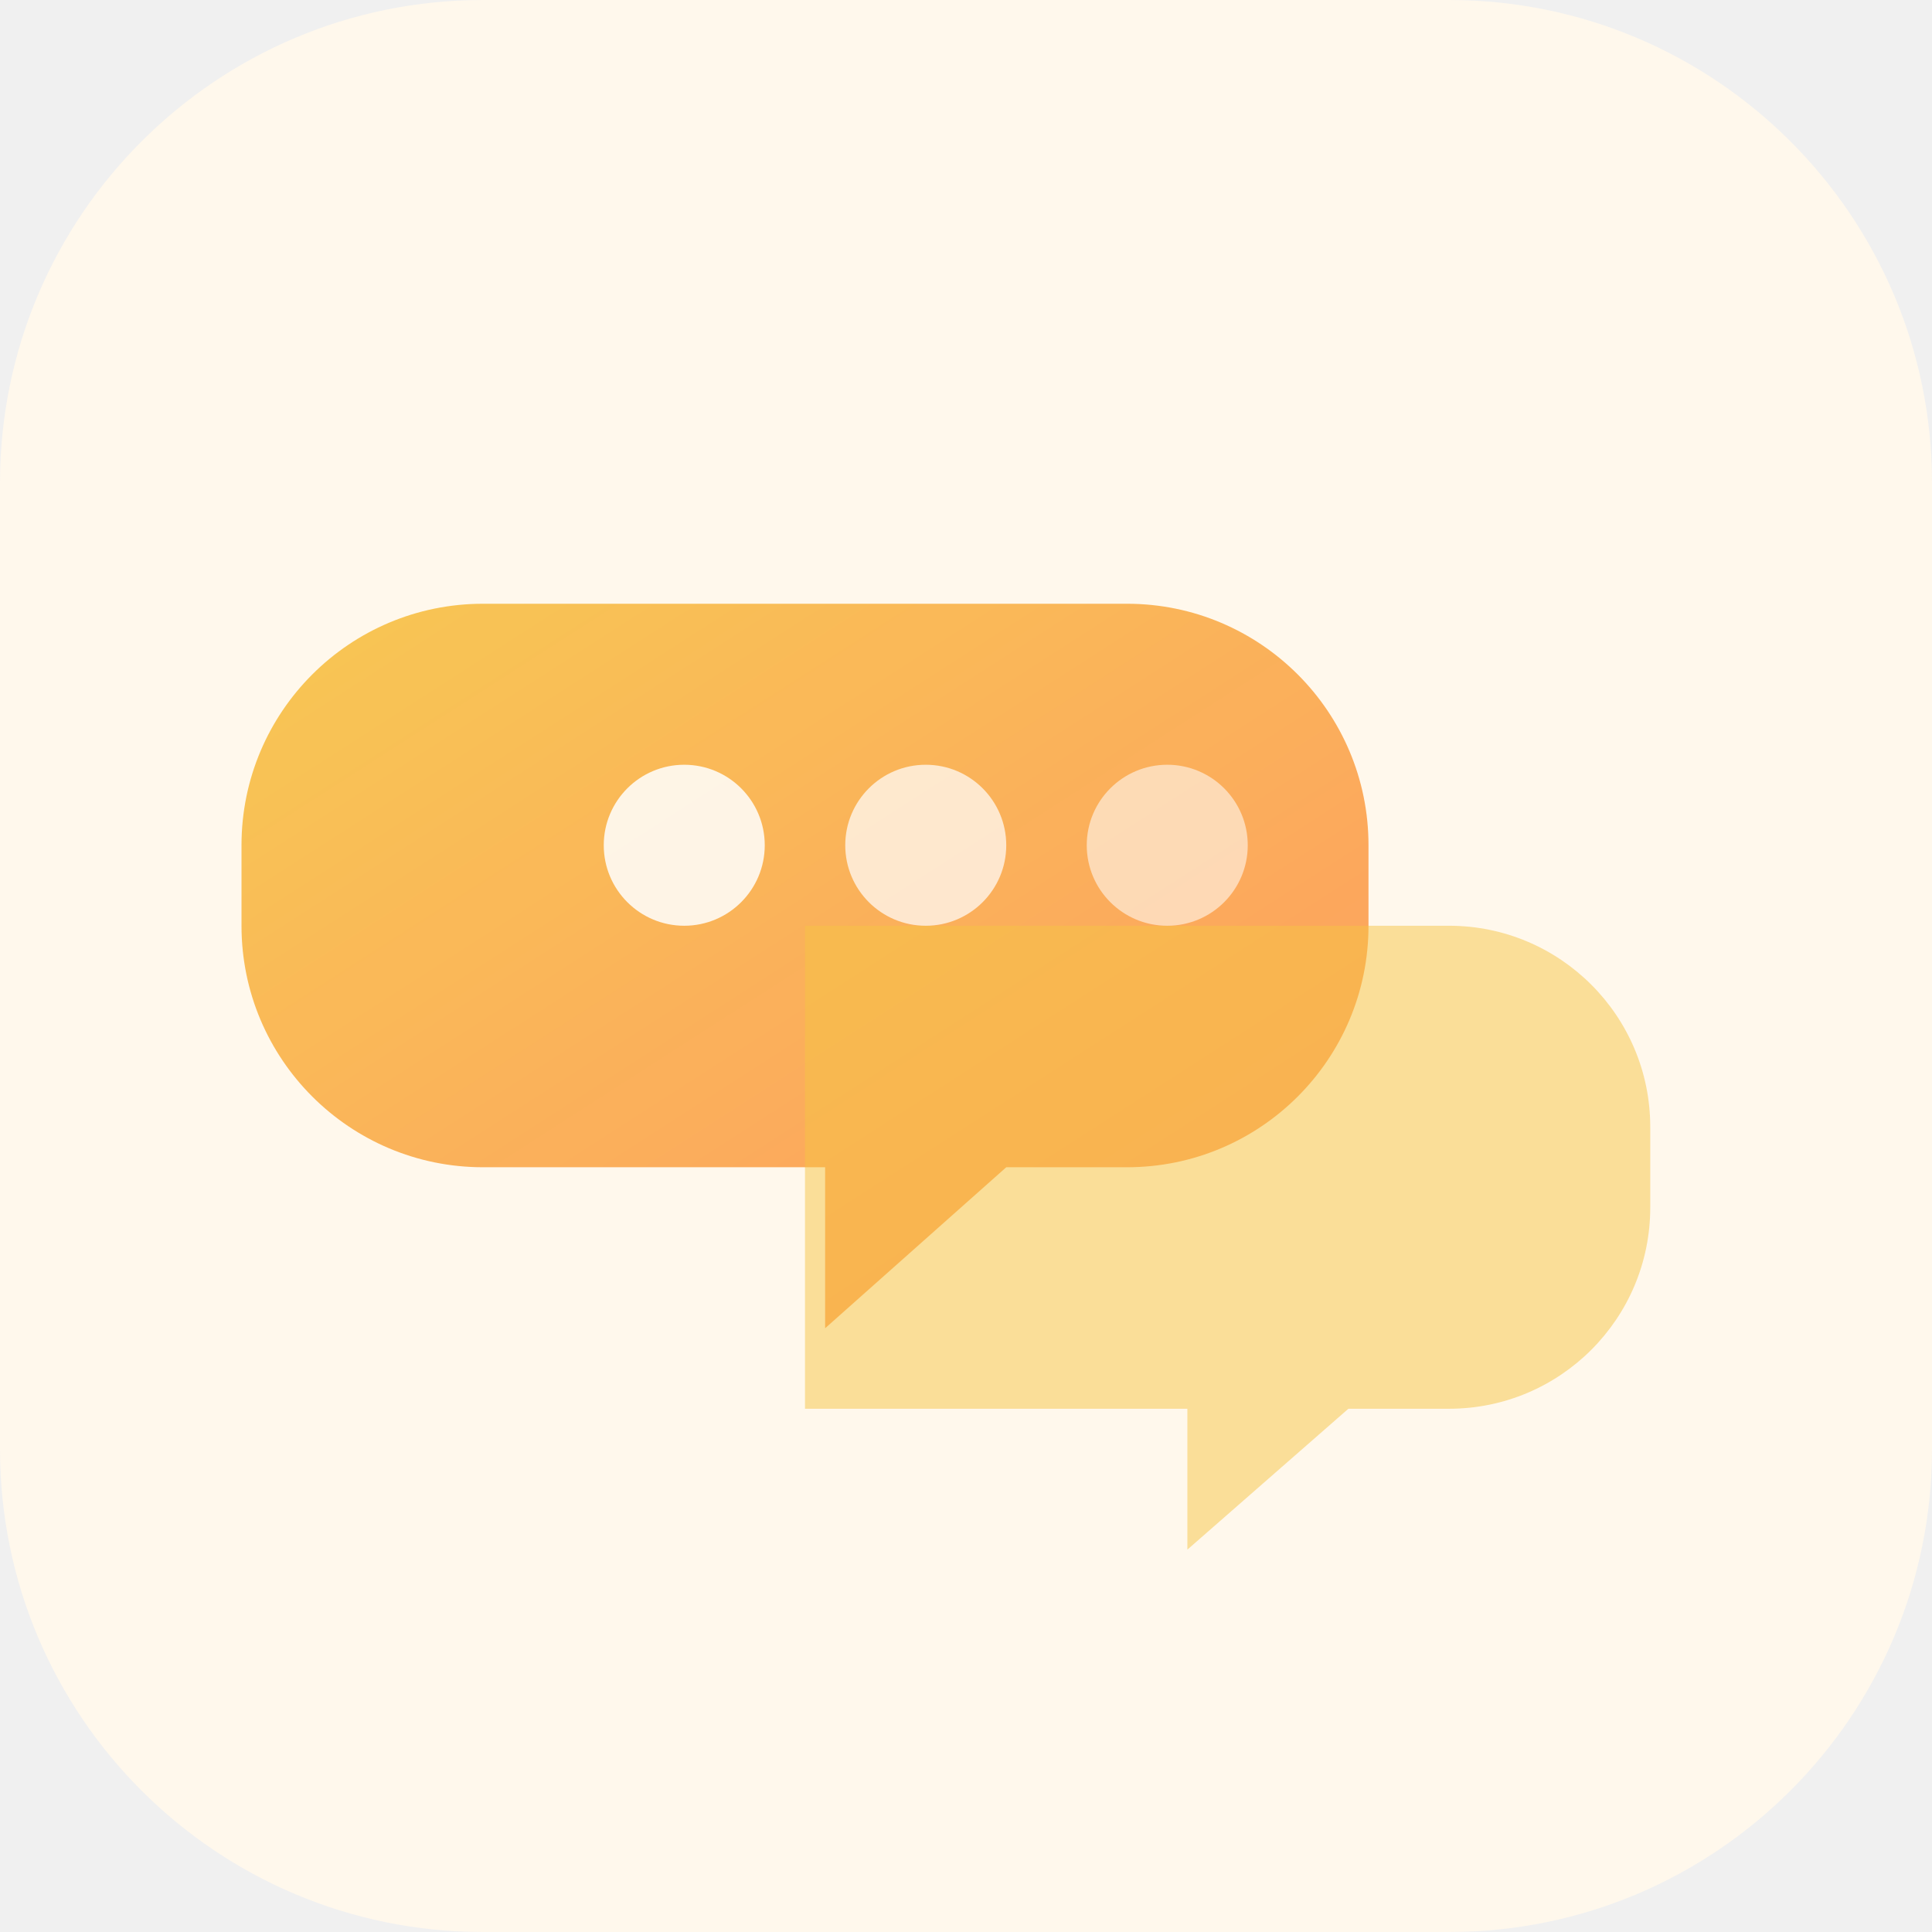
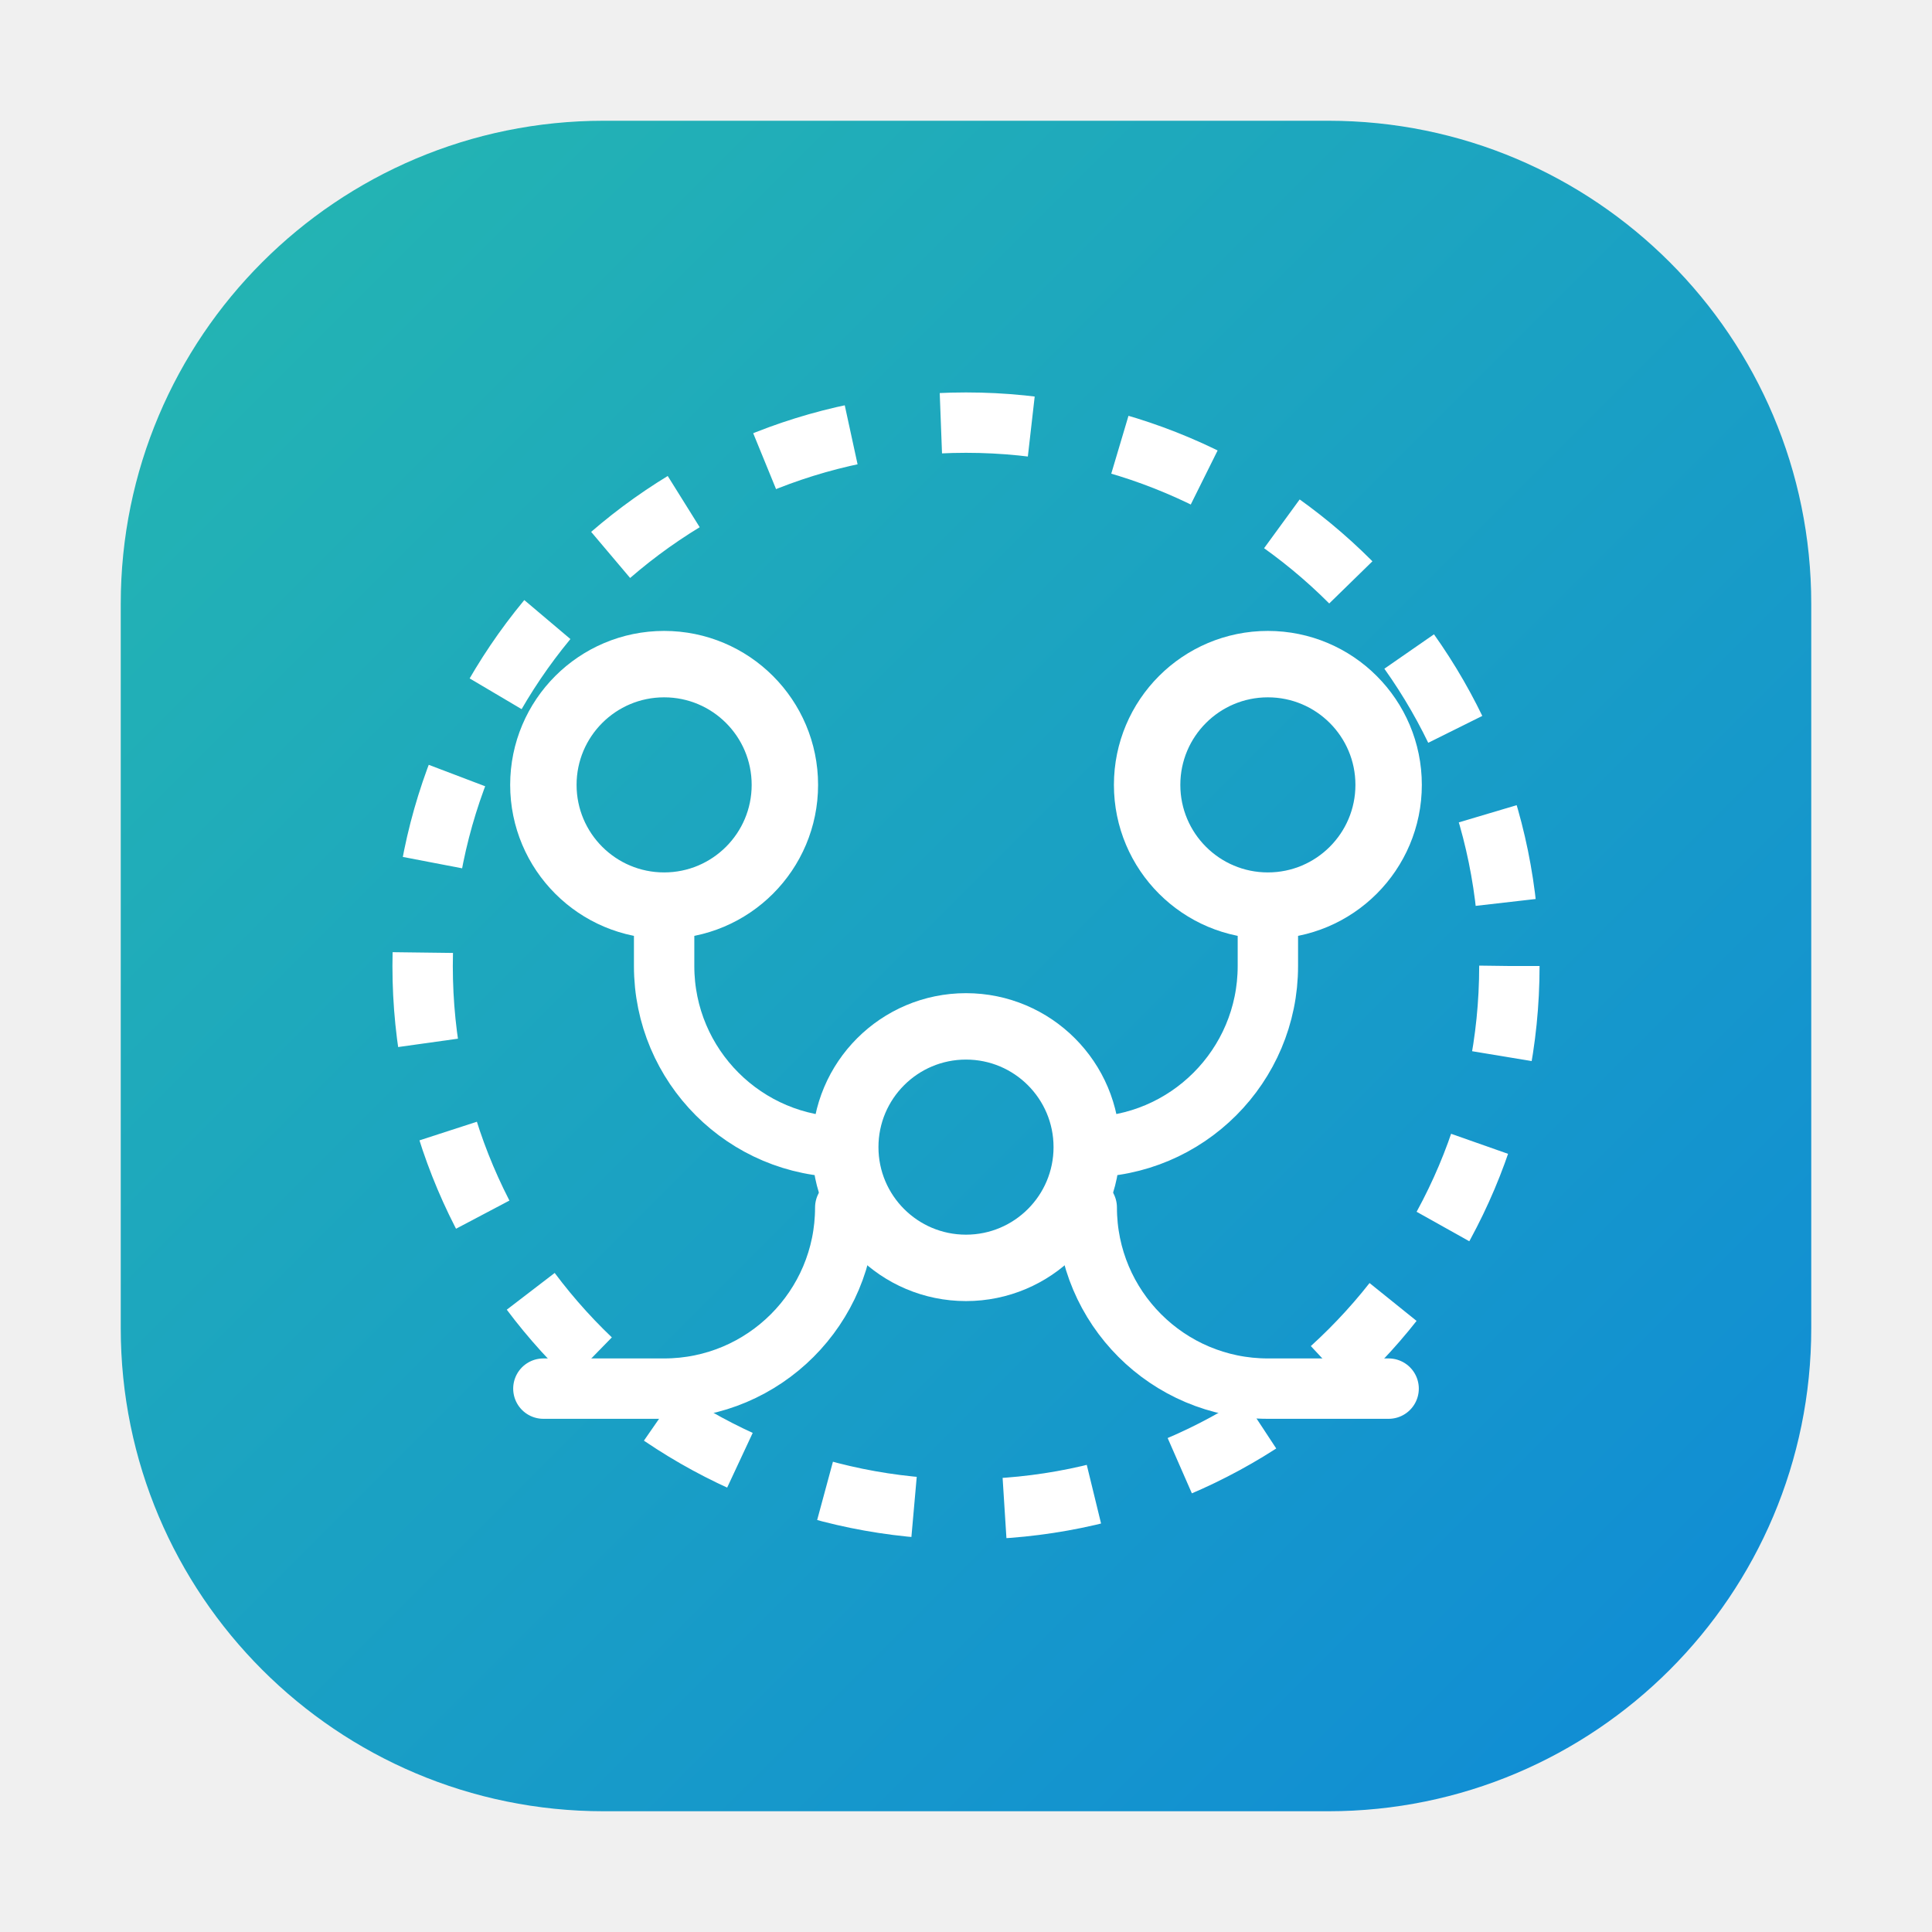
- <svg xmlns="http://www.w3.org/2000/svg" width="96" height="96" viewBox="0 0 96 96">
+ <svg xmlns="http://www.w3.org/2000/svg" width="64" height="64" viewBox="0 0 64 64">
  <defs>
-     <linearGradient id="comm" x1="0%" y1="0%" x2="100%" y2="100%">
-       <stop offset="0%" stop-color="#F6C343" />
-       <stop offset="100%" stop-color="#FF8F52" />
+     <linearGradient id="gradCommunity" x1="0" y1="0" x2="1" y2="1">
+       <stop offset="0%" stop-color="#25B7B0" />
+       <stop offset="100%" stop-color="#0F8AD7" />
    </linearGradient>
  </defs>
-   <rect width="96" height="96" rx="24" fill="#FFF8EC" />
-   <path d="M24 30 h32 a12 12 0 0 1 12 12 v4 a12 12 0 0 1 -12 12 h-6 l-9 8 v-8 h-17 a12 12 0 0 1 -12 -12 v-4 a12 12 0 0 1 12 -12 z" fill="url(#comm)" opacity="0.9" />
-   <path d="M40 46 h32 a10 10 0 0 1 10 10 v4 a10 10 0 0 1 -10 10 h-5 l-8 7 v-7 h-19" fill="#F6C343" opacity="0.5" />
-   <circle cx="34" cy="42" r="4" fill="#fff" opacity="0.85" />
-   <circle cx="46" cy="42" r="4" fill="#fff" opacity="0.7" />
-   <circle cx="58" cy="42" r="4" fill="#fff" opacity="0.55" />
+   <rect x="4" y="4" width="56" height="56" rx="16" fill="url(#gradCommunity)" />
+   <circle cx="22" cy="26" r="4" fill="none" stroke="#FFFFFF" stroke-width="2.2" />
+   <circle cx="42" cy="26" r="4" fill="none" stroke="#FFFFFF" stroke-width="2.2" />
+   <circle cx="32" cy="38" r="4" fill="none" stroke="#FFFFFF" stroke-width="2.2" />
+   <path d="M22 30v2a6 6 0 0 0 6 6" fill="none" stroke="#FFFFFF" stroke-width="2.0" stroke-linecap="round" />
+   <path d="M42 30v2a6 6 0 0 1-6 6" fill="none" stroke="#FFFFFF" stroke-width="2.0" stroke-linecap="round" />
+   <path d="M28 40a6 6 0 0 1-6 6h-4" fill="none" stroke="#FFFFFF" stroke-width="2.0" stroke-linecap="round" />
+   <path d="M36 40a6 6 0 0 0 6 6h4" fill="none" stroke="#FFFFFF" stroke-width="2.0" stroke-linecap="round" />
+   <circle cx="32" cy="32" r="18" fill="none" stroke="#FFFFFF" stroke-width="2.0" stroke-dasharray="3 3" />
</svg>
